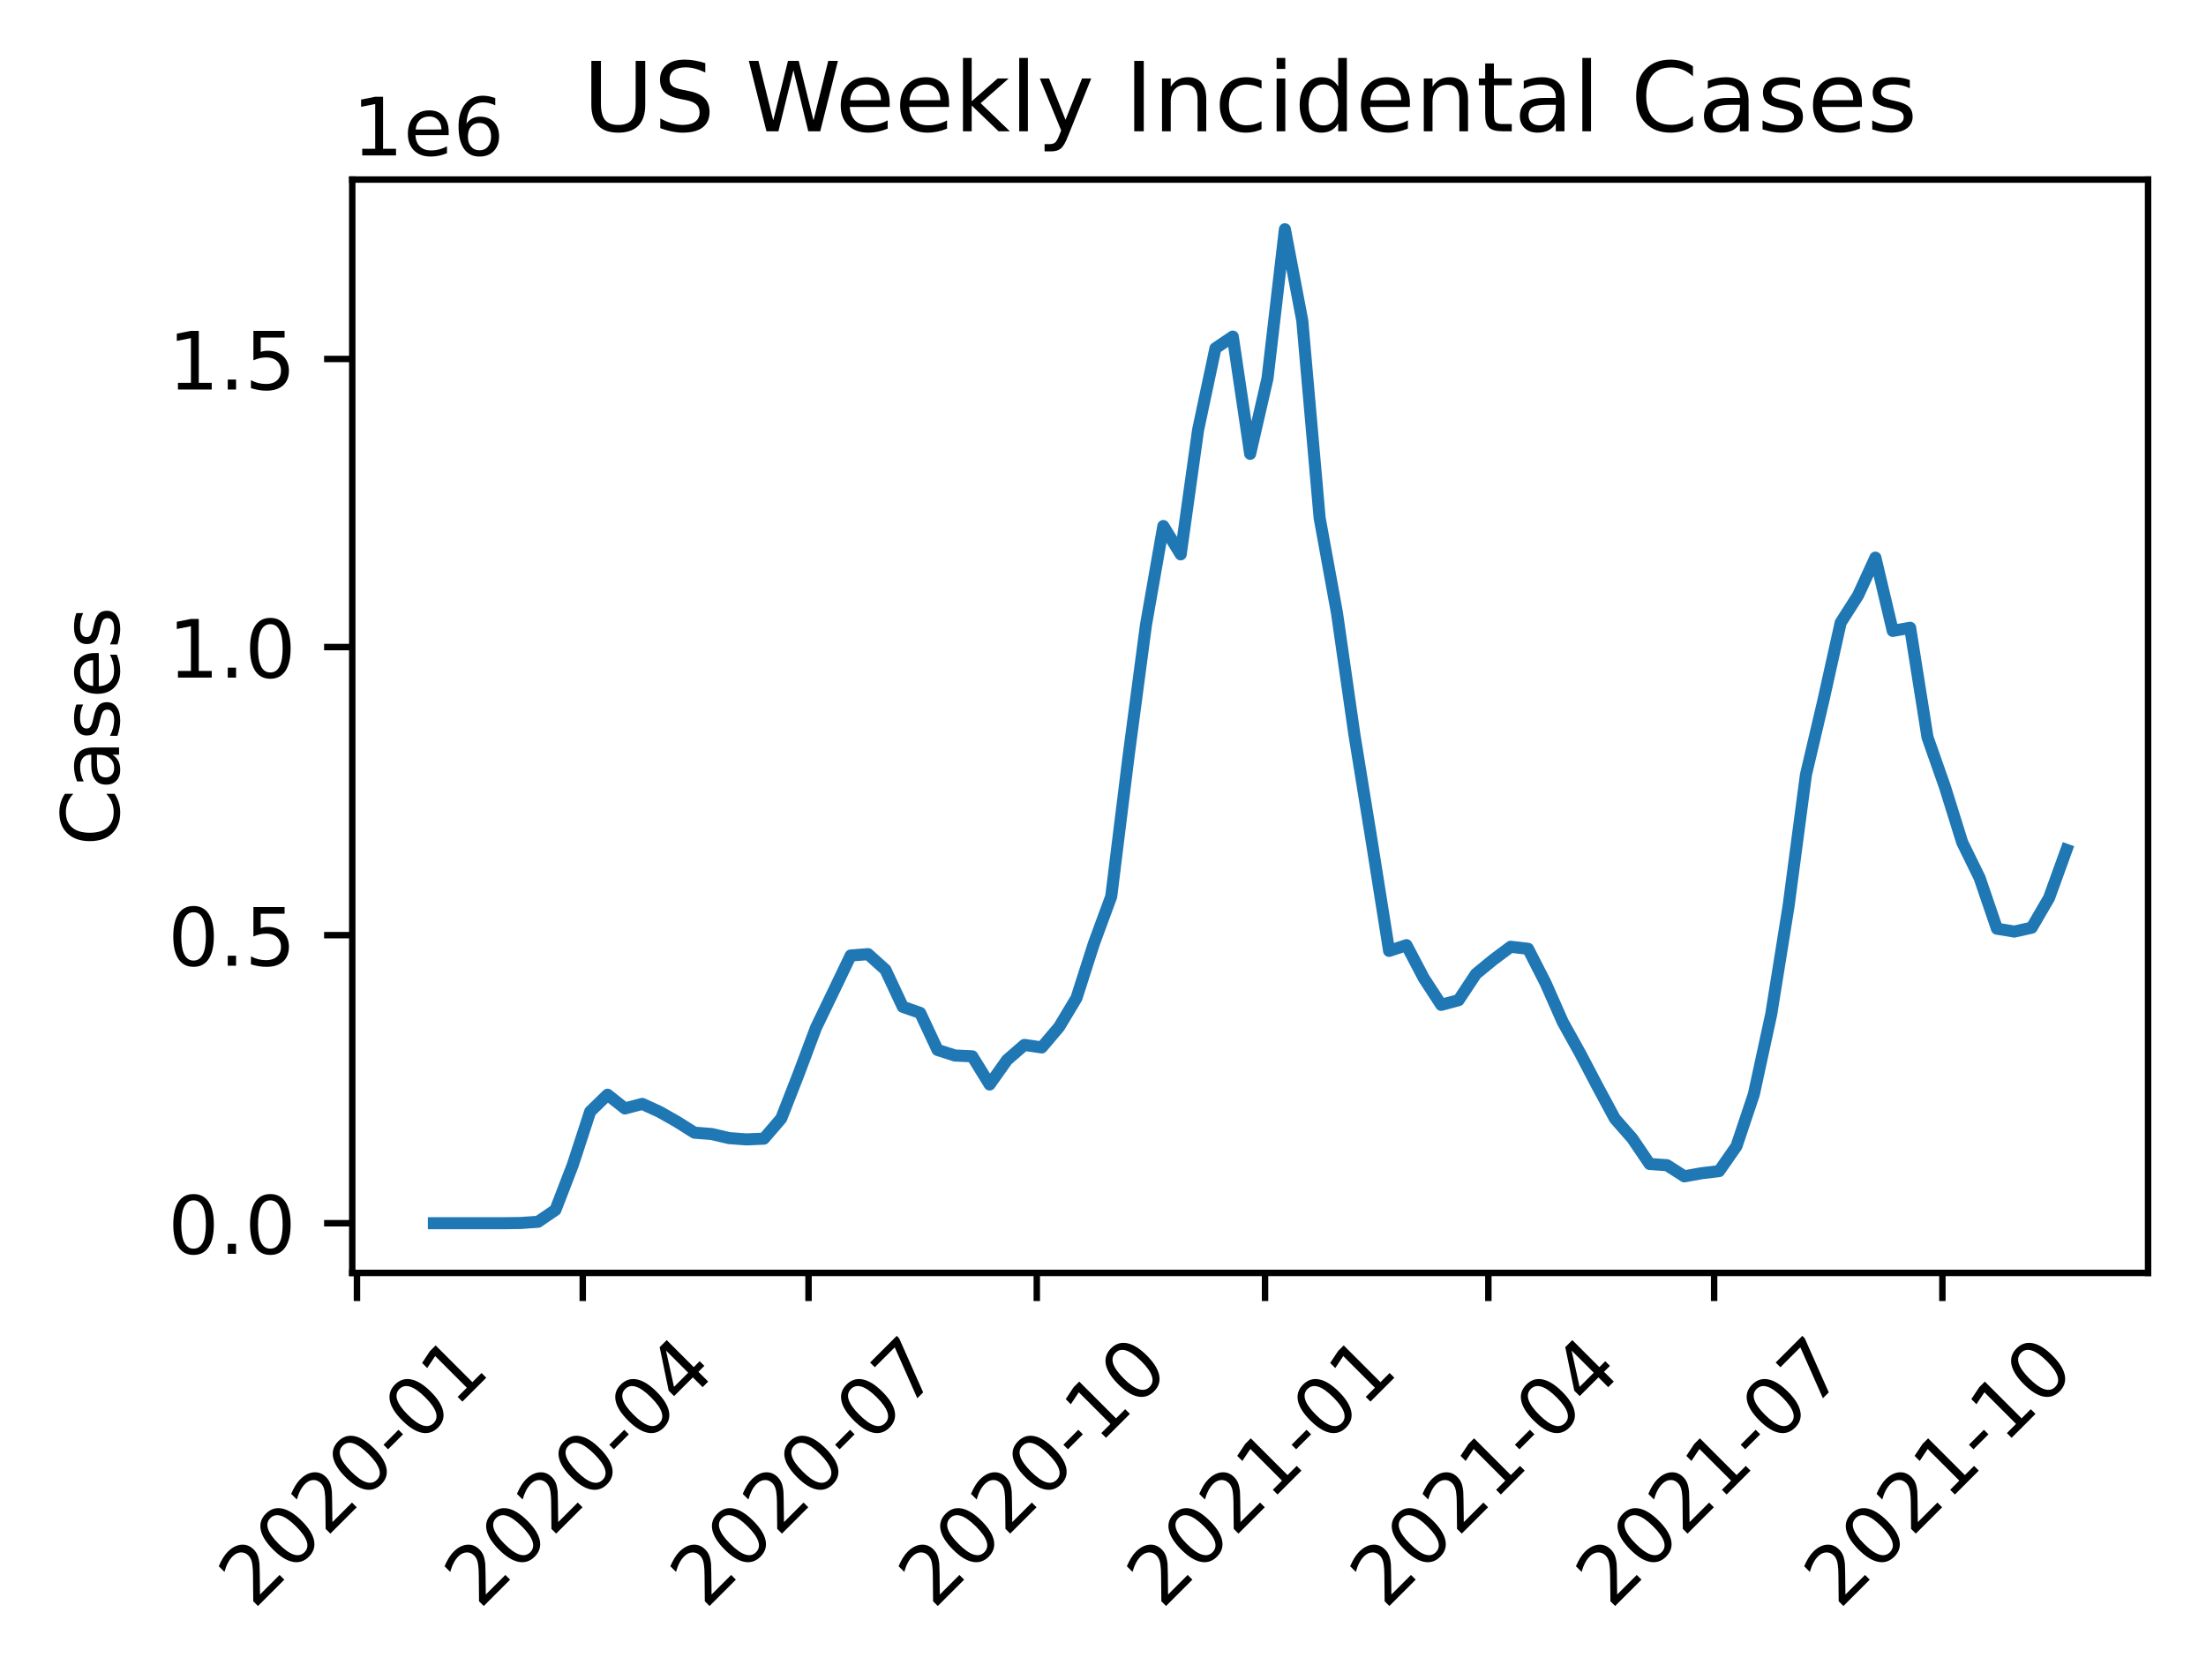
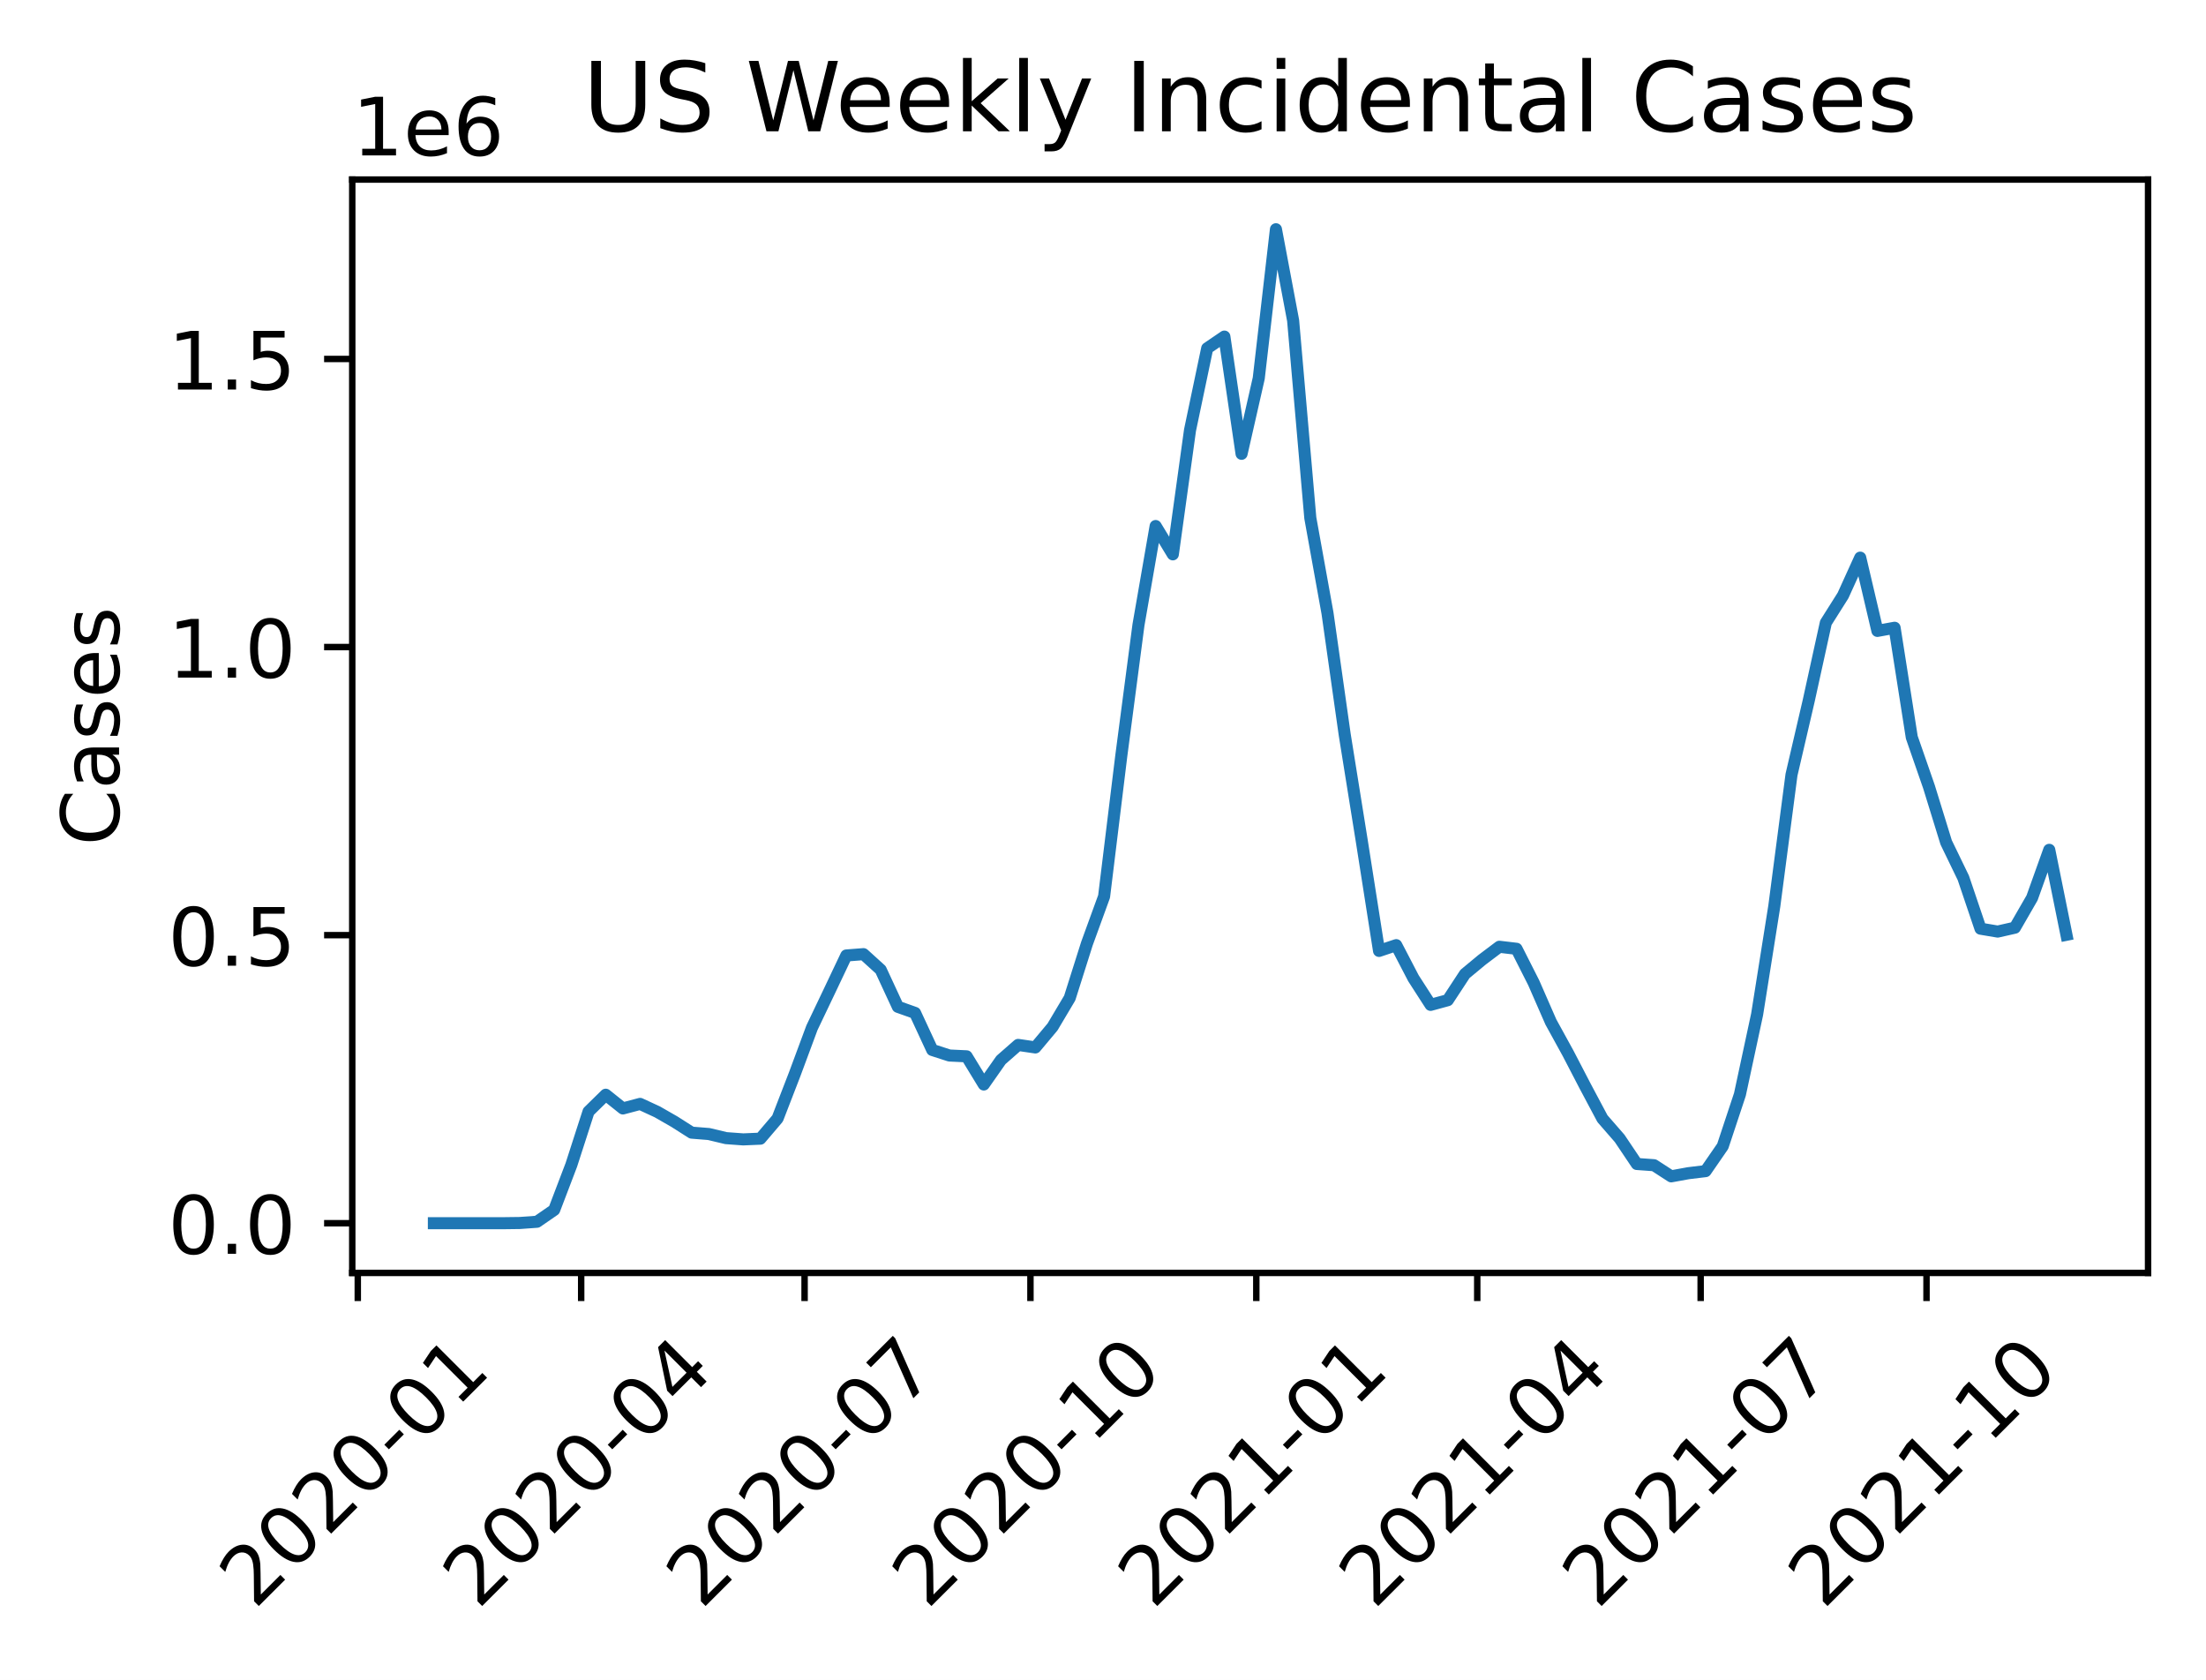
<svg xmlns="http://www.w3.org/2000/svg" xmlns:xlink="http://www.w3.org/1999/xlink" height="208.807pt" version="1.1" viewBox="0 0 274.181 208.807" width="274.181pt">
  <defs>
    <style type="text/css">
*{stroke-linecap:butt;stroke-linejoin:round;}
  </style>
  </defs>
  <g id="figure_1">
    <g id="patch_1">
      <path d="M 0 208.807  L 274.181 208.807  L 274.181 0  L 0 0  z " style="fill:#ffffff;" />
    </g>
    <g id="axes_1">
      <g id="patch_2">
        <path d="M 43.781 158.218  L 266.981 158.218  L 266.981 22.318  L 43.781 22.318  z " style="fill:#ffffff;" />
      </g>
      <g id="matplotlib.axis_1">
        <g id="xtick_1">
          <g id="line2d_1">
            <defs>
-               <path d="M 0 0  L 0 3.5  " id="m38567134d5" style="stroke:#000000;stroke-width:0.8;" />
-             </defs>
-             <g>
-               <use style="stroke:#000000;stroke-width:0.8;" x="44.367" xlink:href="#m38567134d5" y="158.218" />
+               <path d="M 0 0  L 0 3.5  " id="m8b923aa236" style="stroke:#000000;stroke-width:0.8;" />
+             </defs>
+             <g>
+               <use style="stroke:#000000;stroke-width:0.8;" x="44.468" xlink:href="#m8b923aa236" y="158.218" />
            </g>
          </g>
          <g id="text_1">
            <defs>
              <path d="M 19.188 8.297  L 53.609 8.297  L 53.609 0  L 7.328 0  L 7.328 8.297  Q 12.938 14.109 22.625 23.891  Q 32.328 33.688 34.812 36.531  Q 39.547 41.844 41.422 45.531  Q 43.312 49.219 43.312 52.781  Q 43.312 58.594 39.234 62.25  Q 35.156 65.922 28.609 65.922  Q 23.969 65.922 18.812 64.312  Q 13.672 62.703 7.812 59.422  L 7.812 69.391  Q 13.766 71.781 18.938 73  Q 24.125 74.219 28.422 74.219  Q 39.75 74.219 46.484 68.547  Q 53.219 62.891 53.219 53.422  Q 53.219 48.922 51.531 44.891  Q 49.859 40.875 45.406 35.406  Q 44.188 33.984 37.641 27.219  Q 31.109 20.453 19.188 8.297  z " id="DejaVuSans-50" />
              <path d="M 31.781 66.406  Q 24.172 66.406 20.328 58.906  Q 16.5 51.422 16.5 36.375  Q 16.5 21.391 20.328 13.891  Q 24.172 6.391 31.781 6.391  Q 39.453 6.391 43.281 13.891  Q 47.125 21.391 47.125 36.375  Q 47.125 51.422 43.281 58.906  Q 39.453 66.406 31.781 66.406  z M 31.781 74.219  Q 44.047 74.219 50.516 64.516  Q 56.984 54.828 56.984 36.375  Q 56.984 17.969 50.516 8.266  Q 44.047 -1.422 31.781 -1.422  Q 19.531 -1.422 13.062 8.266  Q 6.594 17.969 6.594 36.375  Q 6.594 54.828 13.062 64.516  Q 19.531 74.219 31.781 74.219  z " id="DejaVuSans-48" />
              <path d="M 4.891 31.391  L 31.203 31.391  L 31.203 23.391  L 4.891 23.391  z " id="DejaVuSans-45" />
              <path d="M 12.406 8.297  L 28.516 8.297  L 28.516 63.922  L 10.984 60.406  L 10.984 69.391  L 28.422 72.906  L 38.281 72.906  L 38.281 8.297  L 54.391 8.297  L 54.391 0  L 12.406 0  z " id="DejaVuSans-49" />
            </defs>
-             <g transform="translate(31.54587 200.1359)rotate(-45)scale(0.1 -0.1)">
+             <g transform="translate(31.6465 200.1359)rotate(-45)scale(0.1 -0.1)">
              <use xlink:href="#DejaVuSans-50" />
              <use x="63.623" xlink:href="#DejaVuSans-48" />
              <use x="127.246" xlink:href="#DejaVuSans-50" />
              <use x="190.869" xlink:href="#DejaVuSans-48" />
              <use x="254.492" xlink:href="#DejaVuSans-45" />
              <use x="290.576" xlink:href="#DejaVuSans-48" />
              <use x="354.199" xlink:href="#DejaVuSans-49" />
            </g>
          </g>
        </g>
        <g id="xtick_2">
          <g id="line2d_2">
            <g>
-               <use style="stroke:#000000;stroke-width:0.8;" x="72.429" xlink:href="#m38567134d5" y="158.218" />
+               <use style="stroke:#000000;stroke-width:0.8;" x="72.234" xlink:href="#m8b923aa236" y="158.218" />
            </g>
          </g>
          <g id="text_2">
            <defs>
              <path d="M 37.797 64.312  L 12.891 25.391  L 37.797 25.391  z M 35.203 72.906  L 47.609 72.906  L 47.609 25.391  L 58.016 25.391  L 58.016 17.188  L 47.609 17.188  L 47.609 0  L 37.797 0  L 37.797 17.188  L 4.891 17.188  L 4.891 26.703  z " id="DejaVuSans-52" />
            </defs>
-             <g transform="translate(59.60777 200.1359)rotate(-45)scale(0.1 -0.1)">
+             <g transform="translate(59.41301 200.1359)rotate(-45)scale(0.1 -0.1)">
              <use xlink:href="#DejaVuSans-50" />
              <use x="63.623" xlink:href="#DejaVuSans-48" />
              <use x="127.246" xlink:href="#DejaVuSans-50" />
              <use x="190.869" xlink:href="#DejaVuSans-48" />
              <use x="254.492" xlink:href="#DejaVuSans-45" />
              <use x="290.576" xlink:href="#DejaVuSans-48" />
              <use x="354.199" xlink:href="#DejaVuSans-52" />
            </g>
          </g>
        </g>
        <g id="xtick_3">
          <g id="line2d_3">
            <g>
-               <use style="stroke:#000000;stroke-width:0.8;" x="100.491" xlink:href="#m38567134d5" y="158.218" />
+               <use style="stroke:#000000;stroke-width:0.8;" x="100.001" xlink:href="#m8b923aa236" y="158.218" />
            </g>
          </g>
          <g id="text_3">
            <defs>
              <path d="M 8.203 72.906  L 55.078 72.906  L 55.078 68.703  L 28.609 0  L 18.312 0  L 43.219 64.594  L 8.203 64.594  z " id="DejaVuSans-55" />
            </defs>
-             <g transform="translate(87.66967 200.1359)rotate(-45)scale(0.1 -0.1)">
+             <g transform="translate(87.17952 200.1359)rotate(-45)scale(0.1 -0.1)">
              <use xlink:href="#DejaVuSans-50" />
              <use x="63.623" xlink:href="#DejaVuSans-48" />
              <use x="127.246" xlink:href="#DejaVuSans-50" />
              <use x="190.869" xlink:href="#DejaVuSans-48" />
              <use x="254.492" xlink:href="#DejaVuSans-45" />
              <use x="290.576" xlink:href="#DejaVuSans-48" />
              <use x="354.199" xlink:href="#DejaVuSans-55" />
            </g>
          </g>
        </g>
        <g id="xtick_4">
          <g id="line2d_4">
            <g>
-               <use style="stroke:#000000;stroke-width:0.8;" x="128.861" xlink:href="#m38567134d5" y="158.218" />
+               <use style="stroke:#000000;stroke-width:0.8;" x="128.072" xlink:href="#m8b923aa236" y="158.218" />
            </g>
          </g>
          <g id="text_4">
-             <g transform="translate(116.0399 200.1359)rotate(-45)scale(0.1 -0.1)">
+             <g transform="translate(115.2511 200.1359)rotate(-45)scale(0.1 -0.1)">
              <use xlink:href="#DejaVuSans-50" />
              <use x="63.623" xlink:href="#DejaVuSans-48" />
              <use x="127.246" xlink:href="#DejaVuSans-50" />
              <use x="190.869" xlink:href="#DejaVuSans-48" />
              <use x="254.492" xlink:href="#DejaVuSans-45" />
              <use x="290.576" xlink:href="#DejaVuSans-49" />
              <use x="354.199" xlink:href="#DejaVuSans-48" />
            </g>
          </g>
        </g>
        <g id="xtick_5">
          <g id="line2d_5">
            <g>
-               <use style="stroke:#000000;stroke-width:0.8;" x="157.231" xlink:href="#m38567134d5" y="158.218" />
+               <use style="stroke:#000000;stroke-width:0.8;" x="156.144" xlink:href="#m8b923aa236" y="158.218" />
            </g>
          </g>
          <g id="text_5">
-             <g transform="translate(144.4102 200.1359)rotate(-45)scale(0.1 -0.1)">
+             <g transform="translate(143.3228 200.1359)rotate(-45)scale(0.1 -0.1)">
              <use xlink:href="#DejaVuSans-50" />
              <use x="63.623" xlink:href="#DejaVuSans-48" />
              <use x="127.246" xlink:href="#DejaVuSans-50" />
              <use x="190.869" xlink:href="#DejaVuSans-49" />
              <use x="254.492" xlink:href="#DejaVuSans-45" />
              <use x="290.576" xlink:href="#DejaVuSans-48" />
              <use x="354.199" xlink:href="#DejaVuSans-49" />
            </g>
          </g>
        </g>
        <g id="xtick_6">
          <g id="line2d_6">
            <g>
-               <use style="stroke:#000000;stroke-width:0.8;" x="184.985" xlink:href="#m38567134d5" y="158.218" />
+               <use style="stroke:#000000;stroke-width:0.8;" x="183.605" xlink:href="#m8b923aa236" y="158.218" />
            </g>
          </g>
          <g id="text_6">
-             <g transform="translate(172.1637 200.1359)rotate(-45)scale(0.1 -0.1)">
+             <g transform="translate(170.7842 200.1359)rotate(-45)scale(0.1 -0.1)">
              <use xlink:href="#DejaVuSans-50" />
              <use x="63.623" xlink:href="#DejaVuSans-48" />
              <use x="127.246" xlink:href="#DejaVuSans-50" />
              <use x="190.869" xlink:href="#DejaVuSans-49" />
              <use x="254.492" xlink:href="#DejaVuSans-45" />
              <use x="290.576" xlink:href="#DejaVuSans-48" />
              <use x="354.199" xlink:href="#DejaVuSans-52" />
            </g>
          </g>
        </g>
        <g id="xtick_7">
          <g id="line2d_7">
            <g>
-               <use style="stroke:#000000;stroke-width:0.8;" x="213.047" xlink:href="#m38567134d5" y="158.218" />
+               <use style="stroke:#000000;stroke-width:0.8;" x="211.372" xlink:href="#m8b923aa236" y="158.218" />
            </g>
          </g>
          <g id="text_7">
-             <g transform="translate(200.2256 200.1359)rotate(-45)scale(0.1 -0.1)">
+             <g transform="translate(198.5507 200.1359)rotate(-45)scale(0.1 -0.1)">
              <use xlink:href="#DejaVuSans-50" />
              <use x="63.623" xlink:href="#DejaVuSans-48" />
              <use x="127.246" xlink:href="#DejaVuSans-50" />
              <use x="190.869" xlink:href="#DejaVuSans-49" />
              <use x="254.492" xlink:href="#DejaVuSans-45" />
              <use x="290.576" xlink:href="#DejaVuSans-48" />
              <use x="354.199" xlink:href="#DejaVuSans-55" />
            </g>
          </g>
        </g>
        <g id="xtick_8">
          <g id="line2d_8">
            <g>
-               <use style="stroke:#000000;stroke-width:0.8;" x="241.417" xlink:href="#m38567134d5" y="158.218" />
+               <use style="stroke:#000000;stroke-width:0.8;" x="239.444" xlink:href="#m8b923aa236" y="158.218" />
            </g>
          </g>
          <g id="text_8">
-             <g transform="translate(228.5959 200.1359)rotate(-45)scale(0.1 -0.1)">
+             <g transform="translate(226.6223 200.1359)rotate(-45)scale(0.1 -0.1)">
              <use xlink:href="#DejaVuSans-50" />
              <use x="63.623" xlink:href="#DejaVuSans-48" />
              <use x="127.246" xlink:href="#DejaVuSans-50" />
              <use x="190.869" xlink:href="#DejaVuSans-49" />
              <use x="254.492" xlink:href="#DejaVuSans-45" />
              <use x="290.576" xlink:href="#DejaVuSans-49" />
              <use x="354.199" xlink:href="#DejaVuSans-48" />
            </g>
          </g>
        </g>
      </g>
      <g id="matplotlib.axis_2">
        <g id="ytick_1">
          <g id="line2d_9">
            <defs>
-               <path d="M 0 0  L -3.5 0  " id="me607f416ba" style="stroke:#000000;stroke-width:0.8;" />
-             </defs>
-             <g>
-               <use style="stroke:#000000;stroke-width:0.8;" x="43.781" xlink:href="#me607f416ba" y="152.041" />
+               <path d="M 0 0  L -3.5 0  " id="me2a7ed7cfd" style="stroke:#000000;stroke-width:0.8;" />
+             </defs>
+             <g>
+               <use style="stroke:#000000;stroke-width:0.8;" x="43.781" xlink:href="#me2a7ed7cfd" y="152.041" />
            </g>
          </g>
          <g id="text_9">
            <defs>
              <path d="M 10.688 12.406  L 21 12.406  L 21 0  L 10.688 0  z " id="DejaVuSans-46" />
            </defs>
            <g transform="translate(20.87813 155.8402)scale(0.1 -0.1)">
              <use xlink:href="#DejaVuSans-48" />
              <use x="63.623" xlink:href="#DejaVuSans-46" />
              <use x="95.41" xlink:href="#DejaVuSans-48" />
            </g>
          </g>
        </g>
        <g id="ytick_2">
          <g id="line2d_10">
            <g>
-               <use style="stroke:#000000;stroke-width:0.8;" x="43.781" xlink:href="#me607f416ba" y="116.233" />
+               <use style="stroke:#000000;stroke-width:0.8;" x="43.781" xlink:href="#me2a7ed7cfd" y="116.233" />
            </g>
          </g>
          <g id="text_10">
            <defs>
              <path d="M 10.797 72.906  L 49.516 72.906  L 49.516 64.594  L 19.828 64.594  L 19.828 46.734  Q 21.969 47.469 24.109 47.828  Q 26.266 48.188 28.422 48.188  Q 40.625 48.188 47.75 41.5  Q 54.891 34.812 54.891 23.391  Q 54.891 11.625 47.562 5.094  Q 40.234 -1.422 26.906 -1.422  Q 22.312 -1.422 17.547 -0.641  Q 12.797 0.141 7.719 1.703  L 7.719 11.625  Q 12.109 9.234 16.797 8.062  Q 21.484 6.891 26.703 6.891  Q 35.156 6.891 40.078 11.328  Q 45.016 15.766 45.016 23.391  Q 45.016 31 40.078 35.438  Q 35.156 39.891 26.703 39.891  Q 22.75 39.891 18.812 39.016  Q 14.891 38.141 10.797 36.281  z " id="DejaVuSans-53" />
            </defs>
            <g transform="translate(20.87813 120.0323)scale(0.1 -0.1)">
              <use xlink:href="#DejaVuSans-48" />
              <use x="63.623" xlink:href="#DejaVuSans-46" />
              <use x="95.41" xlink:href="#DejaVuSans-53" />
            </g>
          </g>
        </g>
        <g id="ytick_3">
          <g id="line2d_11">
            <g>
-               <use style="stroke:#000000;stroke-width:0.8;" x="43.781" xlink:href="#me607f416ba" y="80.425" />
+               <use style="stroke:#000000;stroke-width:0.8;" x="43.781" xlink:href="#me2a7ed7cfd" y="80.425" />
            </g>
          </g>
          <g id="text_11">
            <g transform="translate(20.87813 84.22435)scale(0.1 -0.1)">
              <use xlink:href="#DejaVuSans-49" />
              <use x="63.623" xlink:href="#DejaVuSans-46" />
              <use x="95.41" xlink:href="#DejaVuSans-48" />
            </g>
          </g>
        </g>
        <g id="ytick_4">
          <g id="line2d_12">
            <g>
-               <use style="stroke:#000000;stroke-width:0.8;" x="43.781" xlink:href="#me607f416ba" y="44.617" />
+               <use style="stroke:#000000;stroke-width:0.8;" x="43.781" xlink:href="#me2a7ed7cfd" y="44.617" />
            </g>
          </g>
          <g id="text_12">
            <g transform="translate(20.87813 48.41642)scale(0.1 -0.1)">
              <use xlink:href="#DejaVuSans-49" />
              <use x="63.623" xlink:href="#DejaVuSans-46" />
              <use x="95.41" xlink:href="#DejaVuSans-53" />
            </g>
          </g>
        </g>
        <g id="text_13">
          <defs>
            <path d="M 64.406 67.281  L 64.406 56.891  Q 59.422 61.531 53.781 63.812  Q 48.141 66.109 41.797 66.109  Q 29.297 66.109 22.656 58.469  Q 16.016 50.828 16.016 36.375  Q 16.016 21.969 22.656 14.328  Q 29.297 6.688 41.797 6.688  Q 48.141 6.688 53.781 8.984  Q 59.422 11.281 64.406 15.922  L 64.406 5.609  Q 59.234 2.094 53.438 0.328  Q 47.656 -1.422 41.219 -1.422  Q 24.656 -1.422 15.125 8.703  Q 5.609 18.844 5.609 36.375  Q 5.609 53.953 15.125 64.078  Q 24.656 74.219 41.219 74.219  Q 47.75 74.219 53.531 72.484  Q 59.328 70.75 64.406 67.281  z " id="DejaVuSans-67" />
            <path d="M 34.281 27.484  Q 23.391 27.484 19.188 25  Q 14.984 22.516 14.984 16.5  Q 14.984 11.719 18.141 8.906  Q 21.297 6.109 26.703 6.109  Q 34.188 6.109 38.703 11.406  Q 43.219 16.703 43.219 25.484  L 43.219 27.484  z M 52.203 31.203  L 52.203 0  L 43.219 0  L 43.219 8.297  Q 40.141 3.328 35.547 0.953  Q 30.953 -1.422 24.312 -1.422  Q 15.922 -1.422 10.953 3.297  Q 6 8.016 6 15.922  Q 6 25.141 12.172 29.828  Q 18.359 34.516 30.609 34.516  L 43.219 34.516  L 43.219 35.406  Q 43.219 41.609 39.141 45  Q 35.062 48.391 27.688 48.391  Q 23 48.391 18.547 47.266  Q 14.109 46.141 10.016 43.891  L 10.016 52.203  Q 14.938 54.109 19.578 55.047  Q 24.219 56 28.609 56  Q 40.484 56 46.344 49.844  Q 52.203 43.703 52.203 31.203  z " id="DejaVuSans-97" />
            <path d="M 44.281 53.078  L 44.281 44.578  Q 40.484 46.531 36.375 47.5  Q 32.281 48.484 27.875 48.484  Q 21.188 48.484 17.844 46.438  Q 14.5 44.391 14.5 40.281  Q 14.5 37.156 16.891 35.375  Q 19.281 33.594 26.516 31.984  L 29.594 31.297  Q 39.156 29.25 43.188 25.516  Q 47.219 21.781 47.219 15.094  Q 47.219 7.469 41.188 3.016  Q 35.156 -1.422 24.609 -1.422  Q 20.219 -1.422 15.453 -0.562  Q 10.688 0.297 5.422 2  L 5.422 11.281  Q 10.406 8.688 15.234 7.391  Q 20.062 6.109 24.812 6.109  Q 31.156 6.109 34.562 8.281  Q 37.984 10.453 37.984 14.406  Q 37.984 18.062 35.516 20.016  Q 33.062 21.969 24.703 23.781  L 21.578 24.516  Q 13.234 26.266 9.516 29.906  Q 5.812 33.547 5.812 39.891  Q 5.812 47.609 11.281 51.797  Q 16.75 56 26.812 56  Q 31.781 56 36.172 55.266  Q 40.578 54.547 44.281 53.078  z " id="DejaVuSans-115" />
            <path d="M 56.203 29.594  L 56.203 25.203  L 14.891 25.203  Q 15.484 15.922 20.484 11.062  Q 25.484 6.203 34.422 6.203  Q 39.594 6.203 44.453 7.469  Q 49.312 8.734 54.109 11.281  L 54.109 2.781  Q 49.266 0.734 44.188 -0.344  Q 39.109 -1.422 33.891 -1.422  Q 20.797 -1.422 13.156 6.188  Q 5.516 13.812 5.516 26.812  Q 5.516 40.234 12.766 48.109  Q 20.016 56 32.328 56  Q 43.359 56 49.781 48.891  Q 56.203 41.797 56.203 29.594  z M 47.219 32.234  Q 47.125 39.594 43.094 43.984  Q 39.062 48.391 32.422 48.391  Q 24.906 48.391 20.391 44.141  Q 15.875 39.891 15.188 32.172  z " id="DejaVuSans-101" />
          </defs>
          <g transform="translate(14.79844 105.1095)rotate(-90)scale(0.1 -0.1)">
            <use xlink:href="#DejaVuSans-67" />
            <use x="69.824" xlink:href="#DejaVuSans-97" />
            <use x="131.104" xlink:href="#DejaVuSans-115" />
            <use x="183.203" xlink:href="#DejaVuSans-101" />
            <use x="244.727" xlink:href="#DejaVuSans-115" />
          </g>
        </g>
        <g id="text_14">
          <defs>
            <path d="M 33.016 40.375  Q 26.375 40.375 22.484 35.828  Q 18.609 31.297 18.609 23.391  Q 18.609 15.531 22.484 10.953  Q 26.375 6.391 33.016 6.391  Q 39.656 6.391 43.531 10.953  Q 47.406 15.531 47.406 23.391  Q 47.406 31.297 43.531 35.828  Q 39.656 40.375 33.016 40.375  z M 52.594 71.297  L 52.594 62.312  Q 48.875 64.062 45.094 64.984  Q 41.312 65.922 37.594 65.922  Q 27.828 65.922 22.672 59.328  Q 17.531 52.734 16.797 39.406  Q 19.672 43.656 24.016 45.922  Q 28.375 48.188 33.594 48.188  Q 44.578 48.188 50.953 41.516  Q 57.328 34.859 57.328 23.391  Q 57.328 12.156 50.688 5.359  Q 44.047 -1.422 33.016 -1.422  Q 20.359 -1.422 13.672 8.266  Q 6.984 17.969 6.984 36.375  Q 6.984 53.656 15.188 63.938  Q 23.391 74.219 37.203 74.219  Q 40.922 74.219 44.703 73.484  Q 48.484 72.75 52.594 71.297  z " id="DejaVuSans-54" />
          </defs>
          <g transform="translate(43.78125 19.31812)scale(0.1 -0.1)">
            <use xlink:href="#DejaVuSans-49" />
            <use x="63.623" xlink:href="#DejaVuSans-101" />
            <use x="125.146" xlink:href="#DejaVuSans-54" />
          </g>
        </g>
      </g>
      <g id="line2d_13">
-         <path clip-path="url(#p199a3e09be)" d="M 53.927 152.041  L 56.085 152.041  L 58.244 152.041  L 60.403 152.041  L 62.561 152.04  L 64.72 152.013  L 66.878 151.859  L 69.037 150.386  L 71.196 144.782  L 73.354 138.163  L 75.513 136.069  L 77.671 137.775  L 79.83 137.209  L 81.989 138.198  L 84.147 139.424  L 86.306 140.784  L 88.464 140.954  L 90.623 141.464  L 92.782 141.621  L 94.94 141.531  L 97.099 139.022  L 99.257 133.498  L 101.416 127.742  L 103.575 123.264  L 105.733 118.761  L 107.892 118.596  L 110.05 120.534  L 112.209 125.142  L 114.368 125.9  L 116.526 130.505  L 118.685 131.195  L 120.844 131.296  L 123.002 134.797  L 125.161 131.75  L 127.319 129.878  L 129.478 130.192  L 131.637 127.641  L 133.795 124.048  L 135.954 117.295  L 138.112 111.427  L 140.271 93.964  L 142.43 77.68  L 144.588 65.383  L 146.747 68.902  L 148.905 53.465  L 151.064 43.289  L 153.223 41.836  L 155.381 56.406  L 157.54 47.013  L 159.698 28.495  L 161.857 39.842  L 164.016 64.379  L 166.174 76.211  L 168.333 91.287  L 170.492 104.595  L 172.65 118.194  L 174.809 117.478  L 176.967 121.585  L 179.126 124.901  L 181.285 124.318  L 183.443 121.058  L 185.602 119.288  L 187.76 117.678  L 189.919 117.93  L 192.078 122.151  L 194.236 127.033  L 196.395 130.92  L 198.553 135.032  L 200.712 139.044  L 202.871 141.497  L 205.029 144.677  L 207.188 144.83  L 209.346 146.213  L 211.505 145.823  L 213.664 145.565  L 215.822 142.47  L 217.981 136.028  L 220.139 126.08  L 222.298 112.628  L 224.457 96.303  L 226.615 87.118  L 228.774 77.397  L 230.933 74.014  L 233.091 69.312  L 235.25 78.418  L 237.408 78.028  L 239.567 91.64  L 241.726 97.789  L 243.884 104.706  L 246.043 109.115  L 248.201 115.431  L 250.36 115.79  L 252.519 115.306  L 254.677 111.599  L 256.836 105.629  " style="fill:none;stroke:#1f77b4;stroke-linecap:square;stroke-width:1.5;" />
+         <path clip-path="url(#p249f47b23b)" d="M 53.927 152.041  L 56.063 152.041  L 58.198 152.041  L 60.334 152.041  L 62.47 152.04  L 64.606 152.013  L 66.742 151.859  L 68.878 150.386  L 71.014 144.782  L 73.15 138.163  L 75.286 136.069  L 77.421 137.775  L 79.557 137.209  L 81.693 138.198  L 83.829 139.424  L 85.965 140.784  L 88.101 140.954  L 90.237 141.464  L 92.373 141.621  L 94.509 141.531  L 96.644 139.022  L 98.78 133.498  L 100.916 127.742  L 103.052 123.264  L 105.188 118.761  L 107.324 118.596  L 109.46 120.534  L 111.596 125.142  L 113.731 125.9  L 115.867 130.505  L 118.003 131.195  L 120.139 131.296  L 122.275 134.797  L 124.411 131.75  L 126.547 129.878  L 128.683 130.192  L 130.819 127.641  L 132.954 124.048  L 135.09 117.295  L 137.226 111.427  L 139.362 93.964  L 141.498 77.68  L 143.634 65.383  L 145.77 68.902  L 147.906 53.465  L 150.042 43.289  L 152.177 41.836  L 154.313 56.406  L 156.449 47.013  L 158.585 28.495  L 160.721 39.842  L 162.857 64.379  L 164.993 76.211  L 167.129 91.287  L 169.265 104.595  L 171.4 118.194  L 173.536 117.478  L 175.672 121.585  L 177.808 124.901  L 179.944 124.318  L 182.08 121.058  L 184.216 119.288  L 186.352 117.678  L 188.487 117.93  L 190.623 122.151  L 192.759 127.033  L 194.895 130.92  L 197.031 135.032  L 199.167 139.044  L 201.303 141.497  L 203.439 144.677  L 205.575 144.83  L 207.71 146.213  L 209.846 145.823  L 211.982 145.565  L 214.118 142.47  L 216.254 136.028  L 218.39 126.08  L 220.526 112.628  L 222.662 96.303  L 224.798 87.118  L 226.933 77.397  L 229.069 74.014  L 231.205 69.312  L 233.341 78.418  L 235.477 78.028  L 237.613 91.64  L 239.749 97.789  L 241.885 104.706  L 244.02 109.115  L 246.156 115.431  L 248.292 115.79  L 250.428 115.306  L 252.564 111.599  L 254.7 105.629  L 256.836 116.191  " style="fill:none;stroke:#1f77b4;stroke-linecap:square;stroke-width:1.5;" />
      </g>
      <g id="patch_3">
        <path d="M 43.781 158.218  L 43.781 22.318  " style="fill:none;stroke:#000000;stroke-linecap:square;stroke-linejoin:miter;stroke-width:0.8;" />
      </g>
      <g id="patch_4">
        <path d="M 266.981 158.218  L 266.981 22.318  " style="fill:none;stroke:#000000;stroke-linecap:square;stroke-linejoin:miter;stroke-width:0.8;" />
      </g>
      <g id="patch_5">
        <path d="M 43.781 158.218  L 266.981 158.218  " style="fill:none;stroke:#000000;stroke-linecap:square;stroke-linejoin:miter;stroke-width:0.8;" />
      </g>
      <g id="patch_6">
        <path d="M 43.781 22.318  L 266.981 22.318  " style="fill:none;stroke:#000000;stroke-linecap:square;stroke-linejoin:miter;stroke-width:0.8;" />
      </g>
      <g id="text_15">
        <defs>
          <path d="M 8.688 72.906  L 18.609 72.906  L 18.609 28.609  Q 18.609 16.891 22.844 11.734  Q 27.094 6.594 36.625 6.594  Q 46.094 6.594 50.344 11.734  Q 54.594 16.891 54.594 28.609  L 54.594 72.906  L 64.5 72.906  L 64.5 27.391  Q 64.5 13.141 57.438 5.859  Q 50.391 -1.422 36.625 -1.422  Q 22.797 -1.422 15.734 5.859  Q 8.688 13.141 8.688 27.391  z " id="DejaVuSans-85" />
          <path d="M 53.516 70.516  L 53.516 60.891  Q 47.906 63.578 42.922 64.891  Q 37.938 66.219 33.297 66.219  Q 25.25 66.219 20.875 63.094  Q 16.5 59.969 16.5 54.203  Q 16.5 49.359 19.406 46.891  Q 22.312 44.438 30.422 42.922  L 36.375 41.703  Q 47.406 39.594 52.656 34.297  Q 57.906 29 57.906 20.125  Q 57.906 9.516 50.797 4.047  Q 43.703 -1.422 29.984 -1.422  Q 24.812 -1.422 18.969 -0.25  Q 13.141 0.922 6.891 3.219  L 6.891 13.375  Q 12.891 10.016 18.656 8.297  Q 24.422 6.594 29.984 6.594  Q 38.422 6.594 43.016 9.906  Q 47.609 13.234 47.609 19.391  Q 47.609 24.75 44.312 27.781  Q 41.016 30.812 33.5 32.328  L 27.484 33.5  Q 16.453 35.688 11.516 40.375  Q 6.594 45.062 6.594 53.422  Q 6.594 63.094 13.406 68.656  Q 20.219 74.219 32.172 74.219  Q 37.312 74.219 42.625 73.281  Q 47.953 72.359 53.516 70.516  z " id="DejaVuSans-83" />
          <path id="DejaVuSans-32" />
          <path d="M 3.328 72.906  L 13.281 72.906  L 28.609 11.281  L 43.891 72.906  L 54.984 72.906  L 70.312 11.281  L 85.594 72.906  L 95.609 72.906  L 77.297 0  L 64.891 0  L 49.516 63.281  L 33.984 0  L 21.578 0  z " id="DejaVuSans-87" />
          <path d="M 9.078 75.984  L 18.109 75.984  L 18.109 31.109  L 44.922 54.688  L 56.391 54.688  L 27.391 29.109  L 57.625 0  L 45.906 0  L 18.109 26.703  L 18.109 0  L 9.078 0  z " id="DejaVuSans-107" />
          <path d="M 9.422 75.984  L 18.406 75.984  L 18.406 0  L 9.422 0  z " id="DejaVuSans-108" />
          <path d="M 32.172 -5.078  Q 28.375 -14.844 24.75 -17.812  Q 21.141 -20.797 15.094 -20.797  L 7.906 -20.797  L 7.906 -13.281  L 13.188 -13.281  Q 16.891 -13.281 18.938 -11.516  Q 21 -9.766 23.484 -3.219  L 25.094 0.875  L 2.984 54.688  L 12.5 54.688  L 29.594 11.922  L 46.688 54.688  L 56.203 54.688  z " id="DejaVuSans-121" />
          <path d="M 9.812 72.906  L 19.672 72.906  L 19.672 0  L 9.812 0  z " id="DejaVuSans-73" />
          <path d="M 54.891 33.016  L 54.891 0  L 45.906 0  L 45.906 32.719  Q 45.906 40.484 42.875 44.328  Q 39.844 48.188 33.797 48.188  Q 26.516 48.188 22.312 43.547  Q 18.109 38.922 18.109 30.906  L 18.109 0  L 9.078 0  L 9.078 54.688  L 18.109 54.688  L 18.109 46.188  Q 21.344 51.125 25.703 53.562  Q 30.078 56 35.797 56  Q 45.219 56 50.047 50.172  Q 54.891 44.344 54.891 33.016  z " id="DejaVuSans-110" />
          <path d="M 48.781 52.594  L 48.781 44.188  Q 44.969 46.297 41.141 47.344  Q 37.312 48.391 33.406 48.391  Q 24.656 48.391 19.812 42.844  Q 14.984 37.312 14.984 27.297  Q 14.984 17.281 19.812 11.734  Q 24.656 6.203 33.406 6.203  Q 37.312 6.203 41.141 7.25  Q 44.969 8.297 48.781 10.406  L 48.781 2.094  Q 45.016 0.344 40.984 -0.531  Q 36.969 -1.422 32.422 -1.422  Q 20.062 -1.422 12.781 6.344  Q 5.516 14.109 5.516 27.297  Q 5.516 40.672 12.859 48.328  Q 20.219 56 33.016 56  Q 37.156 56 41.109 55.141  Q 45.062 54.297 48.781 52.594  z " id="DejaVuSans-99" />
          <path d="M 9.422 54.688  L 18.406 54.688  L 18.406 0  L 9.422 0  z M 9.422 75.984  L 18.406 75.984  L 18.406 64.594  L 9.422 64.594  z " id="DejaVuSans-105" />
          <path d="M 45.406 46.391  L 45.406 75.984  L 54.391 75.984  L 54.391 0  L 45.406 0  L 45.406 8.203  Q 42.578 3.328 38.25 0.953  Q 33.938 -1.422 27.875 -1.422  Q 17.969 -1.422 11.734 6.484  Q 5.516 14.406 5.516 27.297  Q 5.516 40.188 11.734 48.094  Q 17.969 56 27.875 56  Q 33.938 56 38.25 53.625  Q 42.578 51.266 45.406 46.391  z M 14.797 27.297  Q 14.797 17.391 18.875 11.75  Q 22.953 6.109 30.078 6.109  Q 37.203 6.109 41.297 11.75  Q 45.406 17.391 45.406 27.297  Q 45.406 37.203 41.297 42.844  Q 37.203 48.484 30.078 48.484  Q 22.953 48.484 18.875 42.844  Q 14.797 37.203 14.797 27.297  z " id="DejaVuSans-100" />
          <path d="M 18.312 70.219  L 18.312 54.688  L 36.812 54.688  L 36.812 47.703  L 18.312 47.703  L 18.312 18.016  Q 18.312 11.328 20.141 9.422  Q 21.969 7.516 27.594 7.516  L 36.812 7.516  L 36.812 0  L 27.594 0  Q 17.188 0 13.234 3.875  Q 9.281 7.766 9.281 18.016  L 9.281 47.703  L 2.688 47.703  L 2.688 54.688  L 9.281 54.688  L 9.281 70.219  z " id="DejaVuSans-116" />
        </defs>
        <g transform="translate(72.45656 16.31812)scale(0.12 -0.12)">
          <use xlink:href="#DejaVuSans-85" />
          <use x="73.193" xlink:href="#DejaVuSans-83" />
          <use x="136.67" xlink:href="#DejaVuSans-32" />
          <use x="168.457" xlink:href="#DejaVuSans-87" />
          <use x="261.459" xlink:href="#DejaVuSans-101" />
          <use x="322.982" xlink:href="#DejaVuSans-101" />
          <use x="384.506" xlink:href="#DejaVuSans-107" />
          <use x="442.416" xlink:href="#DejaVuSans-108" />
          <use x="470.199" xlink:href="#DejaVuSans-121" />
          <use x="529.379" xlink:href="#DejaVuSans-32" />
          <use x="561.166" xlink:href="#DejaVuSans-73" />
          <use x="590.658" xlink:href="#DejaVuSans-110" />
          <use x="654.037" xlink:href="#DejaVuSans-99" />
          <use x="709.018" xlink:href="#DejaVuSans-105" />
          <use x="736.801" xlink:href="#DejaVuSans-100" />
          <use x="800.277" xlink:href="#DejaVuSans-101" />
          <use x="861.801" xlink:href="#DejaVuSans-110" />
          <use x="925.18" xlink:href="#DejaVuSans-116" />
          <use x="964.389" xlink:href="#DejaVuSans-97" />
          <use x="1025.668" xlink:href="#DejaVuSans-108" />
          <use x="1053.451" xlink:href="#DejaVuSans-32" />
          <use x="1085.238" xlink:href="#DejaVuSans-67" />
          <use x="1155.062" xlink:href="#DejaVuSans-97" />
          <use x="1216.342" xlink:href="#DejaVuSans-115" />
          <use x="1268.441" xlink:href="#DejaVuSans-101" />
          <use x="1329.965" xlink:href="#DejaVuSans-115" />
        </g>
      </g>
    </g>
  </g>
  <defs>
-     <clipPath id="p199a3e09be">
+     <clipPath id="p249f47b23b">
      <rect height="135.9" width="223.2" x="43.781" y="22.318" />
    </clipPath>
  </defs>
</svg>
